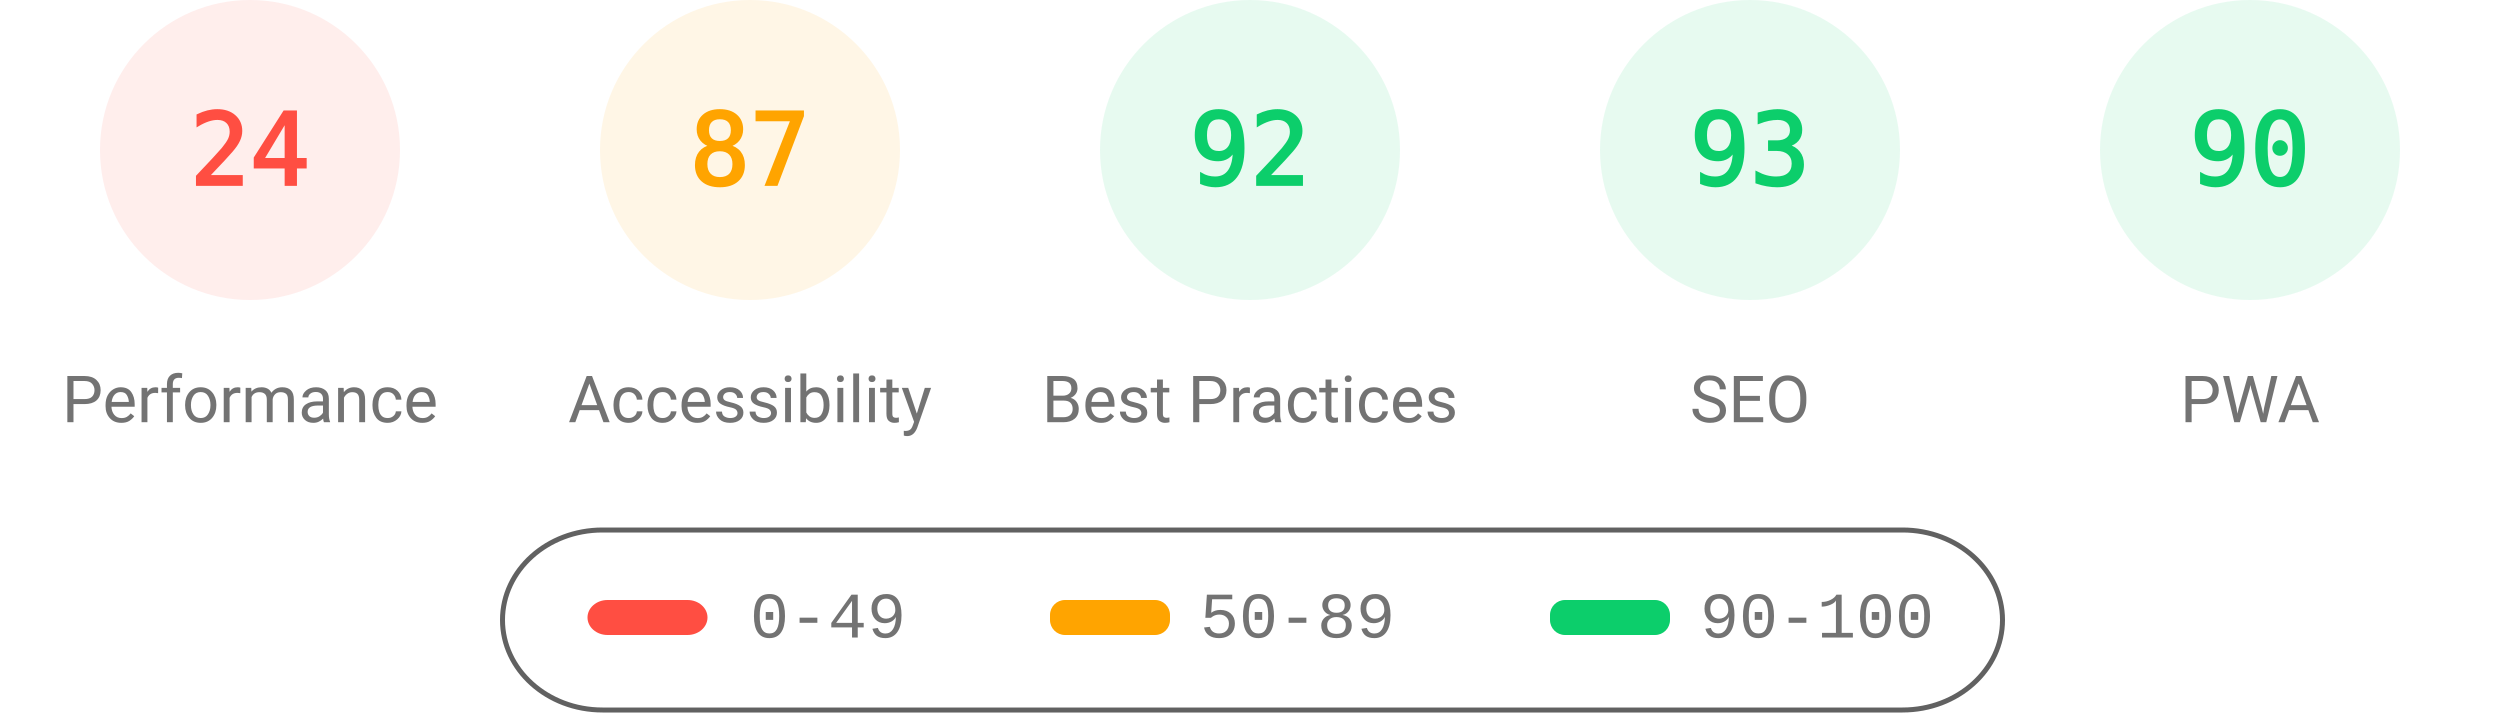
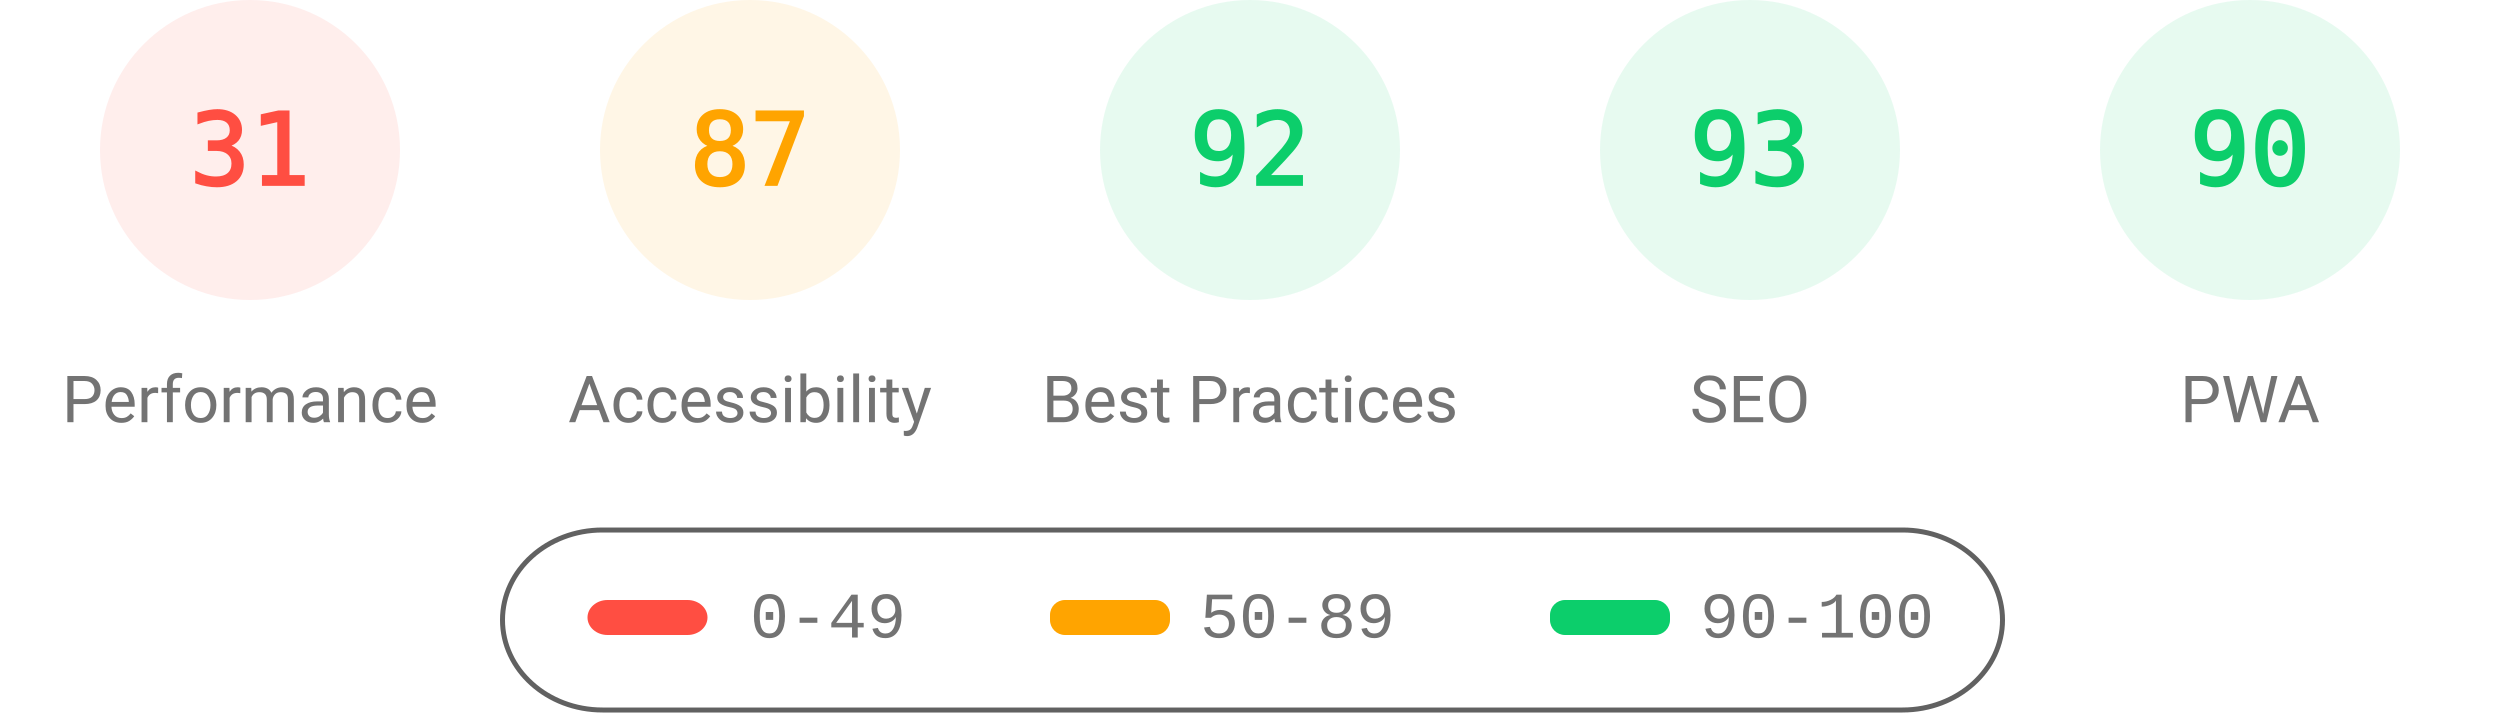
<svg xmlns="http://www.w3.org/2000/svg" fill="none" width="1000" height="285">
  <style>.gauge-base{opacity:.1}.gauge-arc{fill:none;animation-delay:250ms;stroke-linecap:round;transform:rotate(-90deg);transform-origin:100px 60px;animation:load-gauge 1s ease forwards}.guage-text{font-size:40px;font-family:monospace;text-align:center}.guage-red{color:#ff4e42;fill:#ff4e42;stroke:#ff4e42}.guage-orange{color:#ffa400;fill:#ffa400;stroke:#ffa400}.guage-green{color:#0cce6b;fill:#0cce6b;stroke:#0cce6b}.guage-undefined{color:#5c5c5c;fill:#5c5c5c;stroke:#5c5c5c}.guage-title{color:#737373;fill:#737373;stroke:none;font-size:26px;line-height:26px;font-family:Roboto,Halvetica,Arial,sans-serif}@keyframes load-gauge{from{stroke-dasharray:0 352.858}}</style>
  <svg class="guage-div guage-perf guage-red" viewBox="0 0 200 200" width="200" height="200">
    <circle class="gauge-base" r="56" cx="100" cy="60" stroke-width="8" />
-     <circle class="gauge-arc guage-arc-1" r="56" cx="100" cy="60" stroke-width="8" style="stroke-dasharray:84.446,351.858" />
-     <text class="guage-text" x="100" y="60" alignment-baseline="central" dominant-baseline="central" text-anchor="middle">24</text>
+     <circle class="gauge-arc guage-arc-1" r="56" cx="100" cy="60" stroke-width="8" style="stroke-dasharray:109.076,351.858" />
+     <text class="guage-text" x="100" y="60" alignment-baseline="central" dominant-baseline="central" text-anchor="middle">31</text>
    <text class="guage-title" x="100" y="160" alignment-baseline="central" dominant-baseline="central" text-anchor="middle">Performance</text>
  </svg>
  <svg class="guage-div guage-acc guage-orange" viewBox="0 0 200 200" width="200" height="200" x="200">
    <circle class="gauge-base" r="56" cx="100" cy="60" stroke-width="8" />
    <circle class="gauge-arc guage-arc-2" r="56" cx="100" cy="60" stroke-width="8" style="stroke-dasharray:306.116,351.858" />
    <text class="guage-text" x="100" y="60" alignment-baseline="central" dominant-baseline="central" text-anchor="middle">87</text>
    <text class="guage-title" x="100" y="160" alignment-baseline="central" dominant-baseline="central" text-anchor="middle">Accessibility</text>
  </svg>
  <svg class="guage-div guage-best guage-green" viewBox="0 0 200 200" width="200" height="200" x="400">
    <circle class="gauge-base" r="56" cx="100" cy="60" stroke-width="8" />
    <circle class="gauge-arc guage-arc-3" r="56" cx="100" cy="60" stroke-width="8" style="stroke-dasharray:323.709,351.858" />
    <text class="guage-text" x="100" y="60" alignment-baseline="central" dominant-baseline="central" text-anchor="middle">92</text>
    <text class="guage-title" x="100" y="160" alignment-baseline="central" dominant-baseline="central" text-anchor="middle">Best Practices</text>
  </svg>
  <svg class="guage-div guage-seo guage-green" viewBox="0 0 200 200" width="200" height="200" x="600">
    <circle class="gauge-base" r="56" cx="100" cy="60" stroke-width="8" />
    <circle class="gauge-arc guage-arc-4" r="56" cx="100" cy="60" stroke-width="8" style="stroke-dasharray:327.228,351.858" />
    <text class="guage-text" x="100" y="60" alignment-baseline="central" dominant-baseline="central" text-anchor="middle">93</text>
    <text class="guage-title" x="100" y="160" alignment-baseline="central" dominant-baseline="central" text-anchor="middle">SEO</text>
  </svg>
  <svg class="guage-div guage-pwa guage-green" viewBox="0 0 200 200" width="200" height="200" x="800">
    <circle class="gauge-base" r="56" cx="100" cy="60" stroke-width="8" />
    <circle class="gauge-arc guage-arc-4" r="56" cx="100" cy="60" stroke-width="8" style="stroke-dasharray:316.672,351.858" />
    <text class="guage-text" x="100" y="60" alignment-baseline="central" dominant-baseline="central" text-anchor="middle">90</text>
    <text class="guage-title" x="100" y="160" alignment-baseline="central" dominant-baseline="central" text-anchor="middle">PWA</text>
  </svg>
  <svg width="604" height="76" x="200" y="210">
    <path fill="none" id="canvas_background" d="M-1-1h604v80H-1z" />
    <rect fill-opacity="0" stroke="#616161" stroke-width="2" rx="40" id="svg_2" height="72" width="600" y="2" x="1" fill="#000" />
    <rect stroke="#000" rx="8" id="svg_3" height="14" width="48" y="30" x="35" stroke-opacity="null" stroke-width="0" fill="#ff4e42" />
    <rect stroke="#000" rx="6" id="svg_4" height="14" width="48" y="30" x="220" stroke-opacity="null" stroke-width="0" fill="#ffa400" />
    <rect stroke="#000" rx="6" id="svg_5" height="14" width="48" y="30" x="420" stroke-opacity="null" stroke-width="0" fill="#0cce6b" />
    <text xml:space="preserve" text-anchor="start" font-family="'Courier New', Courier, monospace" font-size="26" id="svg_6" y="45" x="100" stroke-opacity="null" stroke-width="0" stroke="#000" fill="#737373">0-49</text>
    <text xml:space="preserve" text-anchor="start" font-family="'Courier New', Courier, monospace" font-size="26" id="svg_7" y="45" x="280" stroke-opacity="null" stroke-width="0" stroke="#000" fill="#737373">50-89</text>
    <text xml:space="preserve" text-anchor="start" font-family="'Courier New', Courier, monospace" font-size="26" id="svg_8" y="45" x="480" stroke-opacity="null" stroke-width="0" stroke="#000" fill="#737373">90-100</text>
  </svg>
</svg>
